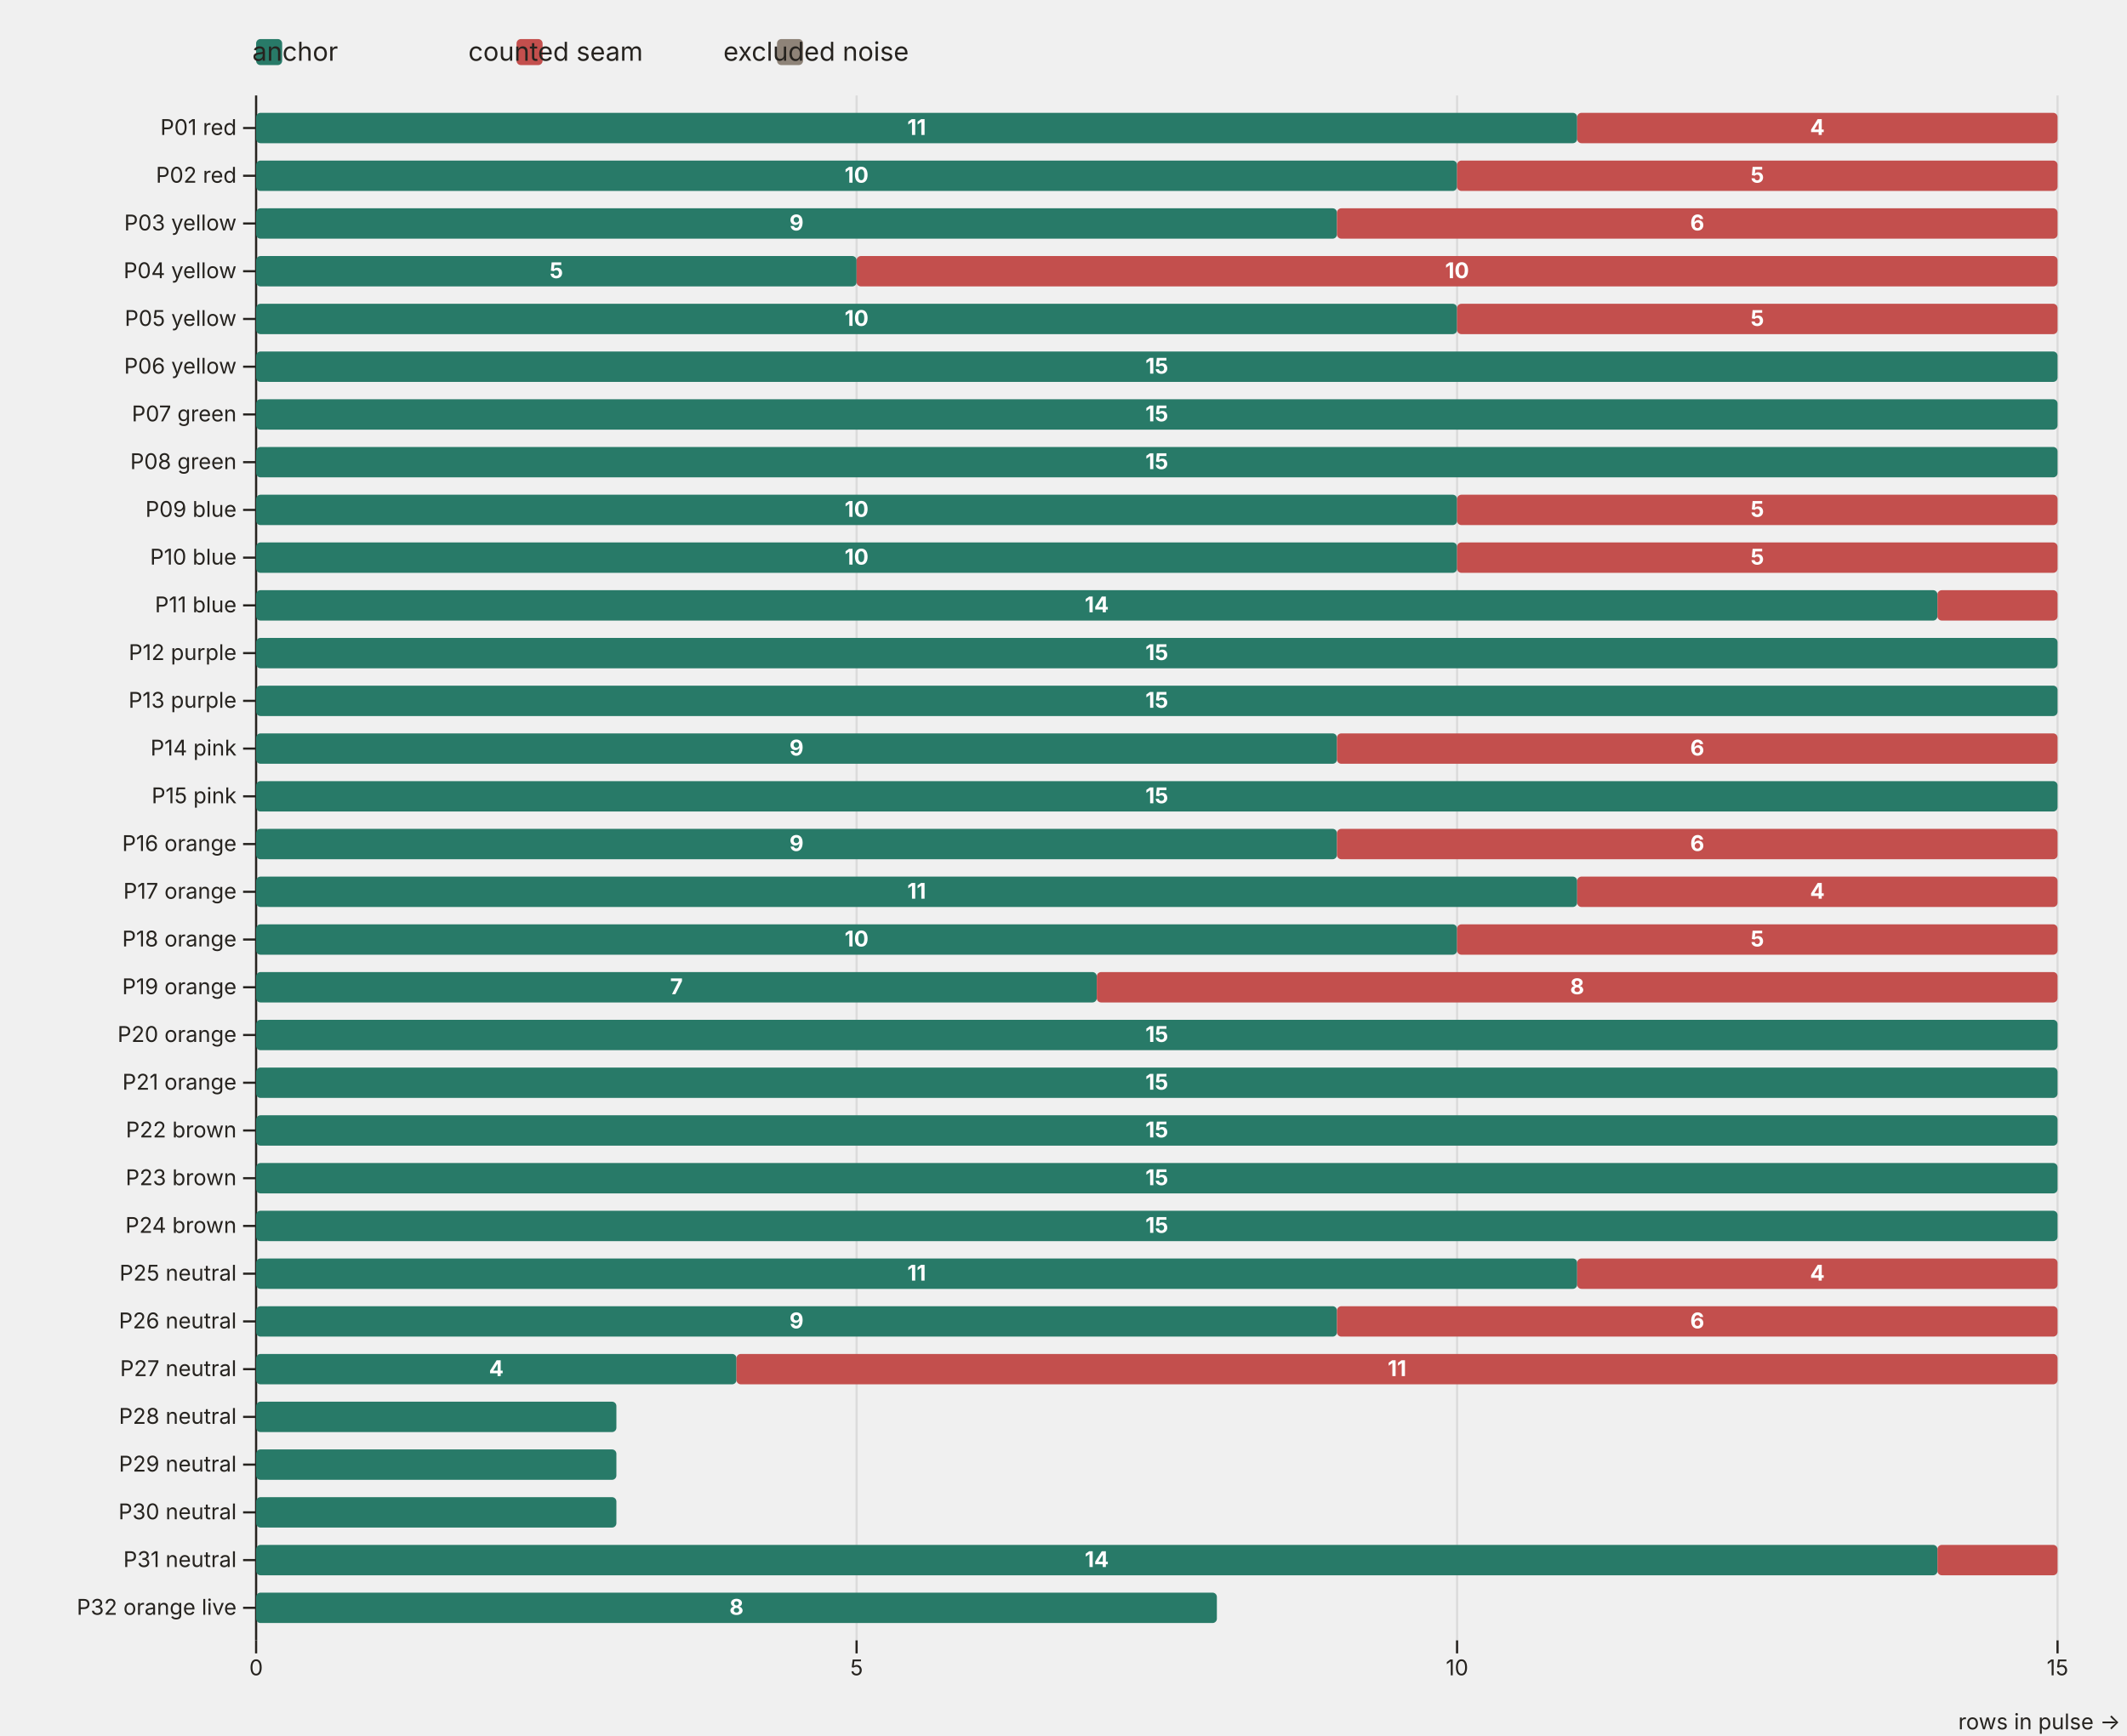
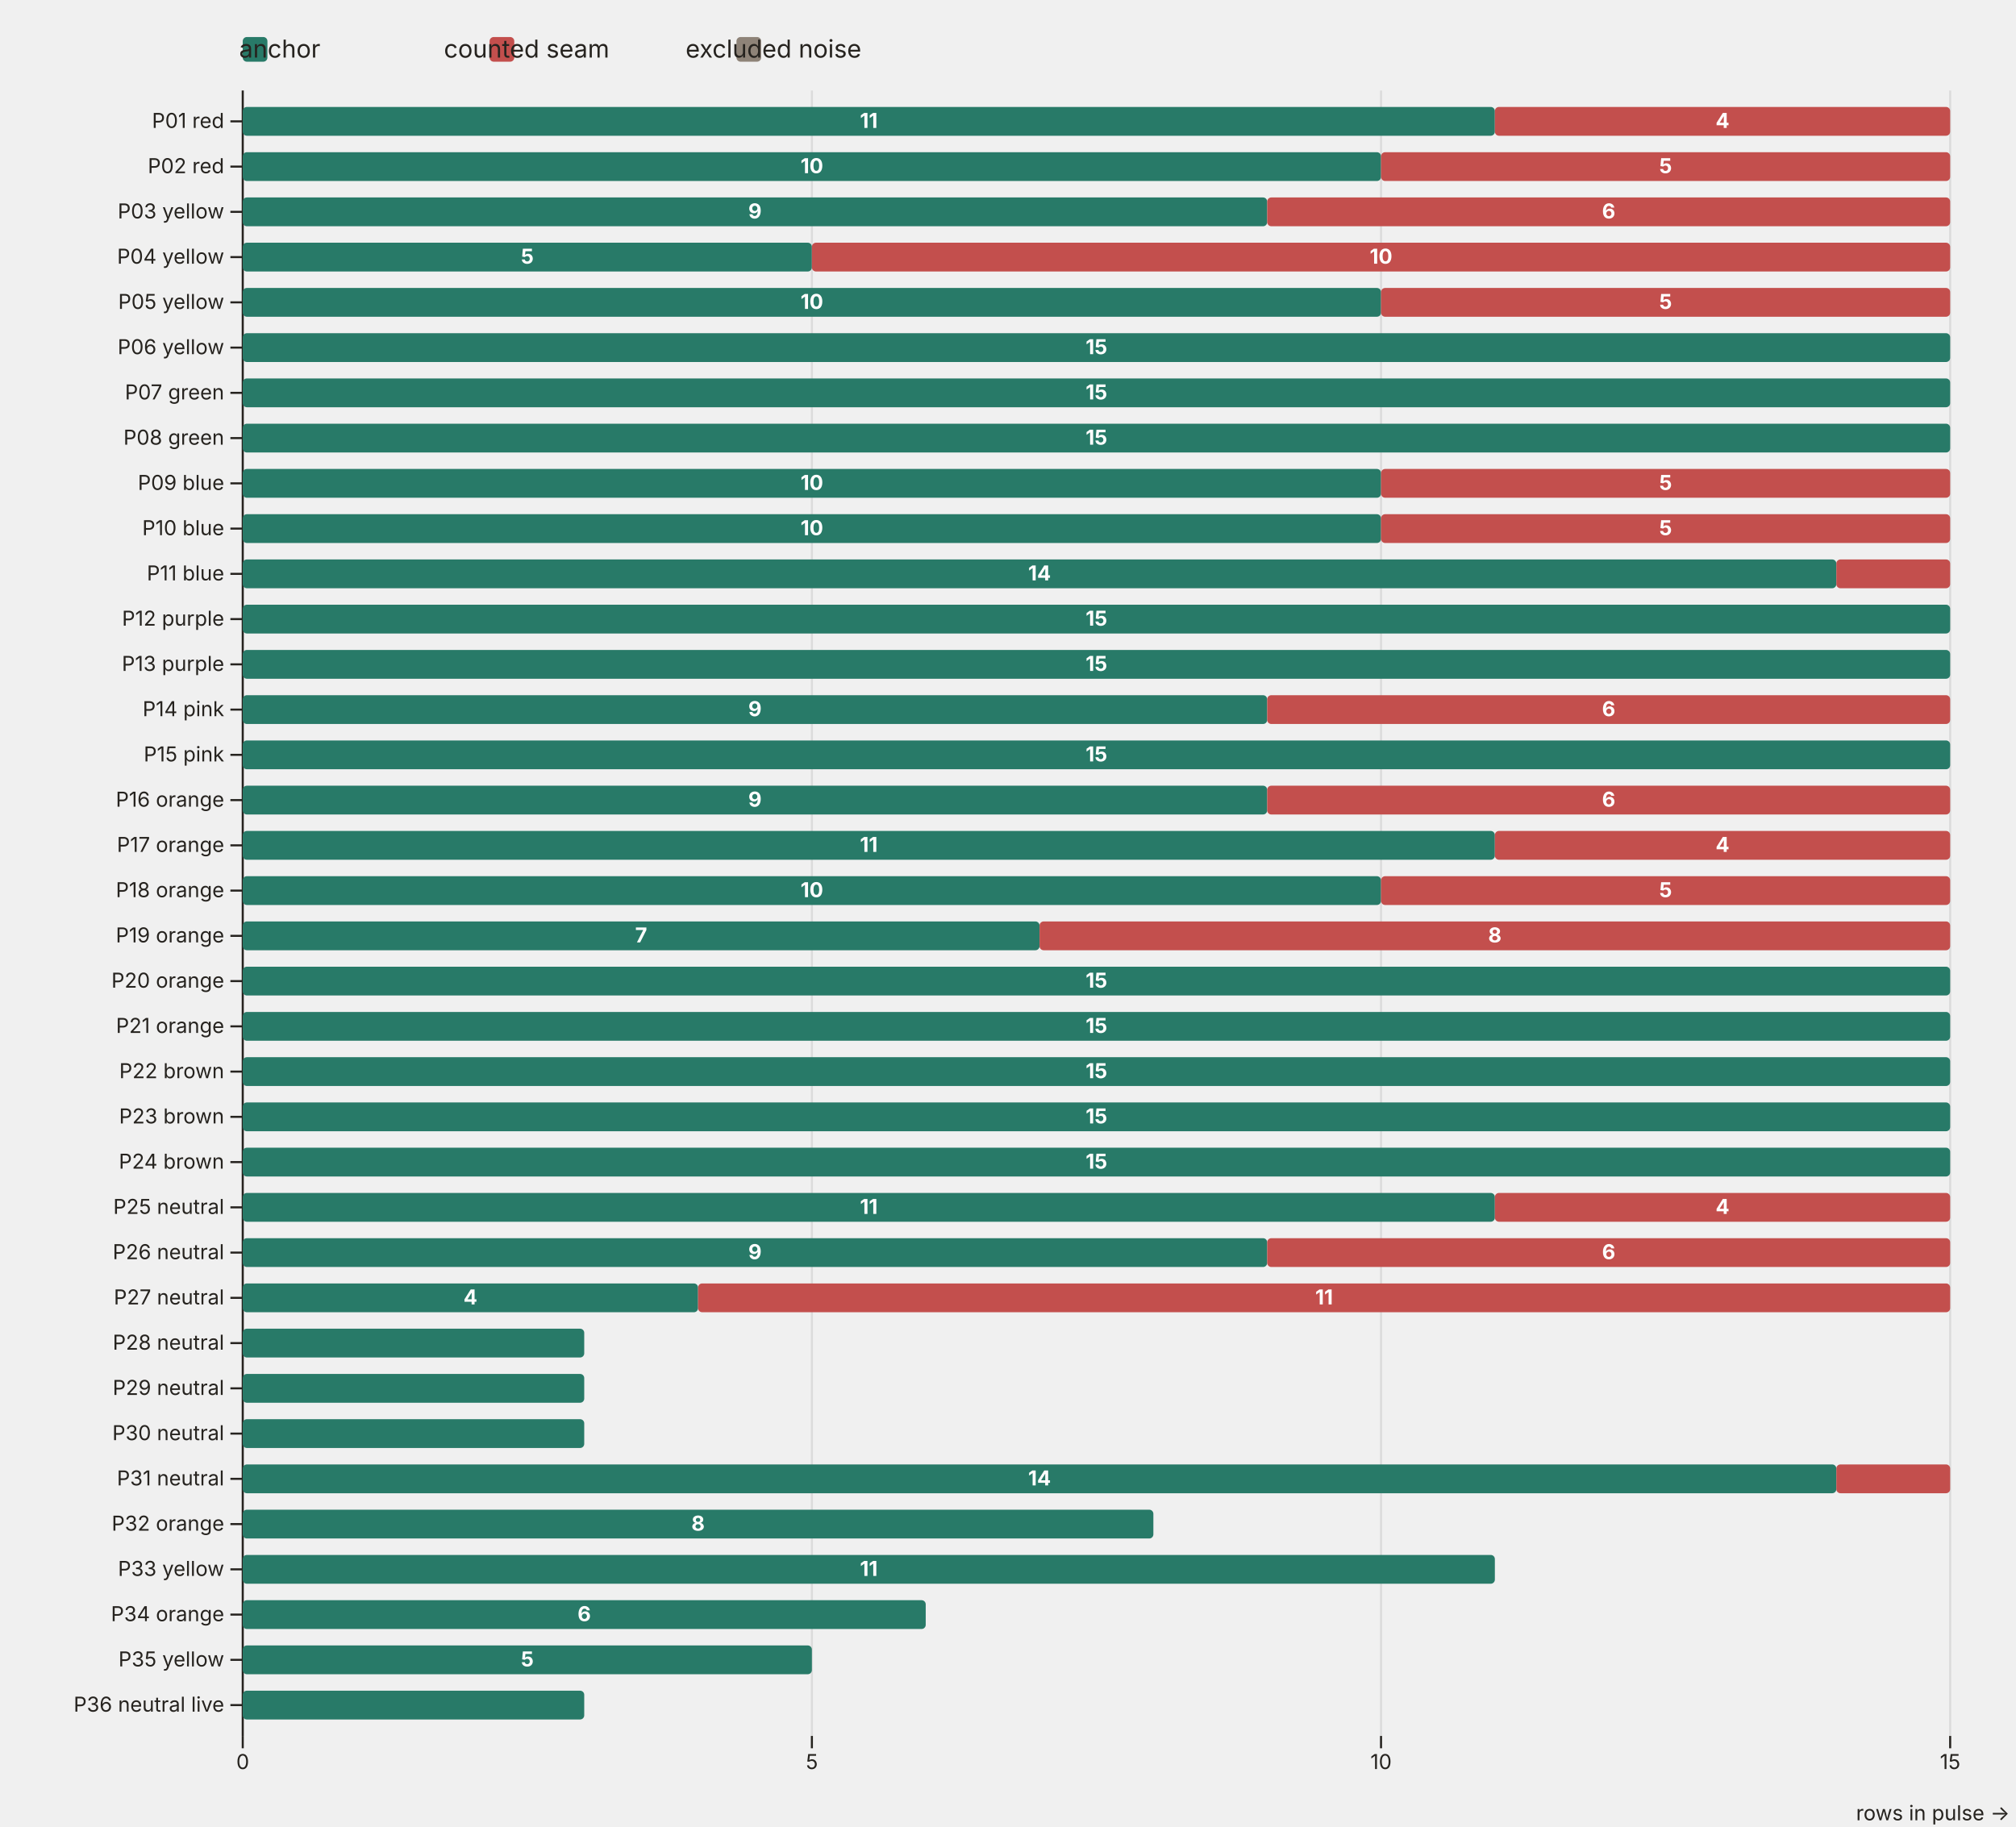
- <svg xmlns="http://www.w3.org/2000/svg" class="huey-eval-pulse-stack" fill="currentColor" font-family="system-ui, sans-serif" font-size="10" text-anchor="middle" width="980" height="800" viewBox="0 0 980 800" style="background: rgb(246, 245, 242); color: rgb(38, 35, 31); font-family: Inter, Arial, sans-serif;" role="img" aria-labelledby="title desc">
+ <svg xmlns="http://www.w3.org/2000/svg" class="huey-eval-pulse-stack" fill="currentColor" font-family="system-ui, sans-serif" font-size="10" text-anchor="middle" width="980" height="888" viewBox="0 0 980 888" style="background: rgb(246, 245, 242); color: rgb(38, 35, 31); font-family: Inter, Arial, sans-serif;" role="img" aria-labelledby="title desc">
  <style>:where(.huey-eval-pulse-stack) {
  --plot-background: white;
  display: block;
  height: auto;
  height: intrinsic;
  max-width: 100%;
}
:where(.huey-eval-pulse-stack text),
:where(.huey-eval-pulse-stack tspan) {
  white-space: pre;
}</style>
  <g aria-label="y-axis tick" aria-hidden="true" fill="none" stroke="currentColor" transform="translate(0,10)">
    <path transform="translate(118,49)" d="M0,0L-6,0" />
    <path transform="translate(118,71)" d="M0,0L-6,0" />
    <path transform="translate(118,93)" d="M0,0L-6,0" />
    <path transform="translate(118,115)" d="M0,0L-6,0" />
    <path transform="translate(118,137)" d="M0,0L-6,0" />
    <path transform="translate(118,159)" d="M0,0L-6,0" />
    <path transform="translate(118,181)" d="M0,0L-6,0" />
    <path transform="translate(118,203)" d="M0,0L-6,0" />
    <path transform="translate(118,225)" d="M0,0L-6,0" />
    <path transform="translate(118,247)" d="M0,0L-6,0" />
    <path transform="translate(118,269)" d="M0,0L-6,0" />
    <path transform="translate(118,291)" d="M0,0L-6,0" />
    <path transform="translate(118,313)" d="M0,0L-6,0" />
    <path transform="translate(118,335)" d="M0,0L-6,0" />
    <path transform="translate(118,357)" d="M0,0L-6,0" />
    <path transform="translate(118,379)" d="M0,0L-6,0" />
    <path transform="translate(118,401)" d="M0,0L-6,0" />
    <path transform="translate(118,423)" d="M0,0L-6,0" />
    <path transform="translate(118,445)" d="M0,0L-6,0" />
    <path transform="translate(118,467)" d="M0,0L-6,0" />
    <path transform="translate(118,489)" d="M0,0L-6,0" />
    <path transform="translate(118,511)" d="M0,0L-6,0" />
    <path transform="translate(118,533)" d="M0,0L-6,0" />
    <path transform="translate(118,555)" d="M0,0L-6,0" />
    <path transform="translate(118,577)" d="M0,0L-6,0" />
    <path transform="translate(118,599)" d="M0,0L-6,0" />
    <path transform="translate(118,621)" d="M0,0L-6,0" />
    <path transform="translate(118,643)" d="M0,0L-6,0" />
    <path transform="translate(118,665)" d="M0,0L-6,0" />
    <path transform="translate(118,687)" d="M0,0L-6,0" />
    <path transform="translate(118,709)" d="M0,0L-6,0" />
    <path transform="translate(118,731)" d="M0,0L-6,0" />
+     <path transform="translate(118,753)" d="M0,0L-6,0" />
+     <path transform="translate(118,775)" d="M0,0L-6,0" />
+     <path transform="translate(118,797)" d="M0,0L-6,0" />
+     <path transform="translate(118,819)" d="M0,0L-6,0" />
  </g>
  <g aria-label="y-axis tick label" text-anchor="end" transform="translate(-9,10)">
    <text y="0.32em" transform="translate(118,49)">P01 red</text>
    <text y="0.32em" transform="translate(118,71)">P02 red</text>
    <text y="0.32em" transform="translate(118,93)">P03 yellow</text>
    <text y="0.32em" transform="translate(118,115)">P04 yellow</text>
    <text y="0.32em" transform="translate(118,137)">P05 yellow</text>
    <text y="0.32em" transform="translate(118,159)">P06 yellow</text>
    <text y="0.32em" transform="translate(118,181)">P07 green</text>
    <text y="0.32em" transform="translate(118,203)">P08 green</text>
    <text y="0.32em" transform="translate(118,225)">P09 blue</text>
    <text y="0.32em" transform="translate(118,247)">P10 blue</text>
    <text y="0.32em" transform="translate(118,269)">P11 blue</text>
    <text y="0.32em" transform="translate(118,291)">P12 purple</text>
    <text y="0.32em" transform="translate(118,313)">P13 purple</text>
    <text y="0.32em" transform="translate(118,335)">P14 pink</text>
    <text y="0.32em" transform="translate(118,357)">P15 pink</text>
    <text y="0.32em" transform="translate(118,379)">P16 orange</text>
    <text y="0.32em" transform="translate(118,401)">P17 orange</text>
    <text y="0.32em" transform="translate(118,423)">P18 orange</text>
    <text y="0.32em" transform="translate(118,445)">P19 orange</text>
    <text y="0.32em" transform="translate(118,467)">P20 orange</text>
    <text y="0.32em" transform="translate(118,489)">P21 orange</text>
    <text y="0.32em" transform="translate(118,511)">P22 brown</text>
    <text y="0.32em" transform="translate(118,533)">P23 brown</text>
    <text y="0.32em" transform="translate(118,555)">P24 brown</text>
    <text y="0.32em" transform="translate(118,577)">P25 neutral</text>
    <text y="0.32em" transform="translate(118,599)">P26 neutral</text>
    <text y="0.32em" transform="translate(118,621)">P27 neutral</text>
    <text y="0.32em" transform="translate(118,643)">P28 neutral</text>
    <text y="0.32em" transform="translate(118,665)">P29 neutral</text>
    <text y="0.32em" transform="translate(118,687)">P30 neutral</text>
    <text y="0.32em" transform="translate(118,709)">P31 neutral</text>
-     <text y="0.32em" transform="translate(118,731)">P32 orange live</text>
+     <text y="0.32em" transform="translate(118,731)">P32 orange</text>
+     <text y="0.32em" transform="translate(118,753)">P33 yellow</text>
+     <text y="0.32em" transform="translate(118,775)">P34 orange</text>
+     <text y="0.32em" transform="translate(118,797)">P35 yellow</text>
+     <text y="0.32em" transform="translate(118,819)">P36 neutral live</text>
  </g>
  <g aria-label="x-grid" aria-hidden="true" stroke="currentColor" stroke-opacity="0.1">
-     <line x1="118" x2="118" y1="44" y2="756" />
-     <line x1="394.667" x2="394.667" y1="44" y2="756" />
-     <line x1="671.333" x2="671.333" y1="44" y2="756" />
-     <line x1="948" x2="948" y1="44" y2="756" />
+     <line x1="118" x2="118" y1="44" y2="844" />
+     <line x1="394.667" x2="394.667" y1="44" y2="844" />
+     <line x1="671.333" x2="671.333" y1="44" y2="844" />
+     <line x1="948" x2="948" y1="44" y2="844" />
  </g>
  <g aria-label="x-axis tick" aria-hidden="true" fill="none" stroke="currentColor">
-     <path transform="translate(118,756)" d="M0,0L0,6" />
-     <path transform="translate(394.6667,756)" d="M0,0L0,6" />
-     <path transform="translate(671.3333,756)" d="M0,0L0,6" />
-     <path transform="translate(948,756)" d="M0,0L0,6" />
+     <path transform="translate(118,844)" d="M0,0L0,6" />
+     <path transform="translate(394.6667,844)" d="M0,0L0,6" />
+     <path transform="translate(671.3333,844)" d="M0,0L0,6" />
+     <path transform="translate(948,844)" d="M0,0L0,6" />
  </g>
  <g aria-label="x-axis tick label" font-variant="tabular-nums" transform="translate(0,9)">
-     <text y="0.71em" transform="translate(118,756)">0</text>
-     <text y="0.71em" transform="translate(394.6667,756)">5</text>
-     <text y="0.71em" transform="translate(671.3333,756)">10</text>
-     <text y="0.71em" transform="translate(948,756)">15</text>
+     <text y="0.71em" transform="translate(118,844)">0</text>
+     <text y="0.71em" transform="translate(394.6667,844)">5</text>
+     <text y="0.71em" transform="translate(671.3333,844)">10</text>
+     <text y="0.71em" transform="translate(948,844)">15</text>
  </g>
  <g aria-label="x-axis label" text-anchor="end" transform="translate(29,41)">
-     <text transform="translate(948,756)">rows in pulse →</text>
+     <text transform="translate(948,844)">rows in pulse →</text>
  </g>
  <g aria-label="rule" stroke="currentColor">
-     <line x1="118" x2="118" y1="44" y2="756" />
+     <line x1="118" x2="118" y1="44" y2="844" />
  </g>
  <g aria-label="rect">
    <rect x="118" y="52" width="608.667" height="14" rx="2" fill="#287a68" />
    <rect x="726.667" y="52" width="221.333" height="14" rx="2" fill="#c34f4d" />
    <rect x="948" y="52" width="0" height="14" rx="2" fill="#8e8378" />
    <rect x="118" y="74" width="553.333" height="14" rx="2" fill="#287a68" />
    <rect x="671.333" y="74" width="276.667" height="14" rx="2" fill="#c34f4d" />
    <rect x="948" y="74" width="0" height="14" rx="2" fill="#8e8378" />
    <rect x="118" y="96" width="498" height="14" rx="2" fill="#287a68" />
    <rect x="616" y="96" width="332" height="14" rx="2" fill="#c34f4d" />
    <rect x="948" y="96" width="0" height="14" rx="2" fill="#8e8378" />
    <rect x="118" y="118" width="276.667" height="14" rx="2" fill="#287a68" />
    <rect x="394.667" y="118" width="553.333" height="14" rx="2" fill="#c34f4d" />
    <rect x="948" y="118" width="0" height="14" rx="2" fill="#8e8378" />
    <rect x="118" y="140" width="553.333" height="14" rx="2" fill="#287a68" />
    <rect x="671.333" y="140" width="276.667" height="14" rx="2" fill="#c34f4d" />
    <rect x="948" y="140" width="0" height="14" rx="2" fill="#8e8378" />
    <rect x="118" y="162" width="830" height="14" rx="2" fill="#287a68" />
    <rect x="948" y="162" width="0" height="14" rx="2" fill="#c34f4d" />
    <rect x="948" y="162" width="0" height="14" rx="2" fill="#8e8378" />
    <rect x="118" y="184" width="830" height="14" rx="2" fill="#287a68" />
    <rect x="948" y="184" width="0" height="14" rx="2" fill="#c34f4d" />
    <rect x="948" y="184" width="0" height="14" rx="2" fill="#8e8378" />
    <rect x="118" y="206" width="830" height="14" rx="2" fill="#287a68" />
    <rect x="948" y="206" width="0" height="14" rx="2" fill="#c34f4d" />
    <rect x="948" y="206" width="0" height="14" rx="2" fill="#8e8378" />
    <rect x="118" y="228" width="553.333" height="14" rx="2" fill="#287a68" />
    <rect x="671.333" y="228" width="276.667" height="14" rx="2" fill="#c34f4d" />
    <rect x="948" y="228" width="0" height="14" rx="2" fill="#8e8378" />
    <rect x="118" y="250" width="553.333" height="14" rx="2" fill="#287a68" />
    <rect x="671.333" y="250" width="276.667" height="14" rx="2" fill="#c34f4d" />
    <rect x="948" y="250" width="0" height="14" rx="2" fill="#8e8378" />
    <rect x="118" y="272" width="774.667" height="14" rx="2" fill="#287a68" />
    <rect x="892.667" y="272" width="55.333" height="14" rx="2" fill="#c34f4d" />
    <rect x="948" y="272" width="0" height="14" rx="2" fill="#8e8378" />
    <rect x="118" y="294" width="830" height="14" rx="2" fill="#287a68" />
    <rect x="948" y="294" width="0" height="14" rx="2" fill="#c34f4d" />
    <rect x="948" y="294" width="0" height="14" rx="2" fill="#8e8378" />
    <rect x="118" y="316" width="830" height="14" rx="2" fill="#287a68" />
    <rect x="948" y="316" width="0" height="14" rx="2" fill="#c34f4d" />
    <rect x="948" y="316" width="0" height="14" rx="2" fill="#8e8378" />
    <rect x="118" y="338" width="498" height="14" rx="2" fill="#287a68" />
    <rect x="616" y="338" width="332" height="14" rx="2" fill="#c34f4d" />
    <rect x="948" y="338" width="0" height="14" rx="2" fill="#8e8378" />
    <rect x="118" y="360" width="830" height="14" rx="2" fill="#287a68" />
    <rect x="948" y="360" width="0" height="14" rx="2" fill="#c34f4d" />
    <rect x="948" y="360" width="0" height="14" rx="2" fill="#8e8378" />
    <rect x="118" y="382" width="498" height="14" rx="2" fill="#287a68" />
    <rect x="616" y="382" width="332" height="14" rx="2" fill="#c34f4d" />
    <rect x="948" y="382" width="0" height="14" rx="2" fill="#8e8378" />
    <rect x="118" y="404" width="608.667" height="14" rx="2" fill="#287a68" />
    <rect x="726.667" y="404" width="221.333" height="14" rx="2" fill="#c34f4d" />
    <rect x="948" y="404" width="0" height="14" rx="2" fill="#8e8378" />
    <rect x="118" y="426" width="553.333" height="14" rx="2" fill="#287a68" />
    <rect x="671.333" y="426" width="276.667" height="14" rx="2" fill="#c34f4d" />
    <rect x="948" y="426" width="0" height="14" rx="2" fill="#8e8378" />
    <rect x="118" y="448" width="387.333" height="14" rx="2" fill="#287a68" />
    <rect x="505.333" y="448" width="442.667" height="14" rx="2" fill="#c34f4d" />
    <rect x="948" y="448" width="0" height="14" rx="2" fill="#8e8378" />
    <rect x="118" y="470" width="830" height="14" rx="2" fill="#287a68" />
    <rect x="948" y="470" width="0" height="14" rx="2" fill="#c34f4d" />
    <rect x="948" y="470" width="0" height="14" rx="2" fill="#8e8378" />
    <rect x="118" y="492" width="830" height="14" rx="2" fill="#287a68" />
    <rect x="948" y="492" width="0" height="14" rx="2" fill="#c34f4d" />
    <rect x="948" y="492" width="0" height="14" rx="2" fill="#8e8378" />
    <rect x="118" y="514" width="830" height="14" rx="2" fill="#287a68" />
    <rect x="948" y="514" width="0" height="14" rx="2" fill="#c34f4d" />
    <rect x="948" y="514" width="0" height="14" rx="2" fill="#8e8378" />
    <rect x="118" y="536" width="830" height="14" rx="2" fill="#287a68" />
    <rect x="948" y="536" width="0" height="14" rx="2" fill="#c34f4d" />
    <rect x="948" y="536" width="0" height="14" rx="2" fill="#8e8378" />
    <rect x="118" y="558" width="830" height="14" rx="2" fill="#287a68" />
    <rect x="948" y="558" width="0" height="14" rx="2" fill="#c34f4d" />
    <rect x="948" y="558" width="0" height="14" rx="2" fill="#8e8378" />
    <rect x="118" y="580" width="608.667" height="14" rx="2" fill="#287a68" />
    <rect x="726.667" y="580" width="221.333" height="14" rx="2" fill="#c34f4d" />
    <rect x="948" y="580" width="0" height="14" rx="2" fill="#8e8378" />
    <rect x="118" y="602" width="498" height="14" rx="2" fill="#287a68" />
    <rect x="616" y="602" width="332" height="14" rx="2" fill="#c34f4d" />
    <rect x="948" y="602" width="0" height="14" rx="2" fill="#8e8378" />
    <rect x="118" y="624" width="221.333" height="14" rx="2" fill="#287a68" />
    <rect x="339.333" y="624" width="608.667" height="14" rx="2" fill="#c34f4d" />
    <rect x="948" y="624" width="0" height="14" rx="2" fill="#8e8378" />
    <rect x="118" y="646" width="166" height="14" rx="2" fill="#287a68" />
    <rect x="284" y="646" width="0" height="14" rx="2" fill="#c34f4d" />
    <rect x="284" y="646" width="0" height="14" rx="2" fill="#8e8378" />
    <rect x="118" y="668" width="166" height="14" rx="2" fill="#287a68" />
    <rect x="284" y="668" width="0" height="14" rx="2" fill="#c34f4d" />
    <rect x="284" y="668" width="0" height="14" rx="2" fill="#8e8378" />
    <rect x="118" y="690" width="166" height="14" rx="2" fill="#287a68" />
    <rect x="284" y="690" width="0" height="14" rx="2" fill="#c34f4d" />
    <rect x="284" y="690" width="0" height="14" rx="2" fill="#8e8378" />
    <rect x="118" y="712" width="774.667" height="14" rx="2" fill="#287a68" />
    <rect x="892.667" y="712" width="55.333" height="14" rx="2" fill="#c34f4d" />
    <rect x="948" y="712" width="0" height="14" rx="2" fill="#8e8378" />
    <rect x="118" y="734" width="442.667" height="14" rx="2" fill="#287a68" />
    <rect x="560.667" y="734" width="0" height="14" rx="2" fill="#c34f4d" />
    <rect x="560.667" y="734" width="0" height="14" rx="2" fill="#8e8378" />
+     <rect x="118" y="756" width="608.667" height="14" rx="2" fill="#287a68" />
+     <rect x="726.667" y="756" width="0" height="14" rx="2" fill="#c34f4d" />
+     <rect x="726.667" y="756" width="0" height="14" rx="2" fill="#8e8378" />
+     <rect x="118" y="778" width="332" height="14" rx="2" fill="#287a68" />
+     <rect x="450" y="778" width="0" height="14" rx="2" fill="#c34f4d" />
+     <rect x="450" y="778" width="0" height="14" rx="2" fill="#8e8378" />
+     <rect x="118" y="800" width="276.667" height="14" rx="2" fill="#287a68" />
+     <rect x="394.667" y="800" width="0" height="14" rx="2" fill="#c34f4d" />
+     <rect x="394.667" y="800" width="0" height="14" rx="2" fill="#8e8378" />
+     <rect x="118" y="822" width="166" height="14" rx="2" fill="#287a68" />
+     <rect x="284" y="822" width="0" height="14" rx="2" fill="#c34f4d" />
+     <rect x="284" y="822" width="0" height="14" rx="2" fill="#8e8378" />
  </g>
  <g aria-label="text" fill="white" font-size="10" font-variant="tabular-nums" font-weight="700" transform="translate(0,10)">
    <text y="0.32em" transform="translate(422.3333,49)">11</text>
    <text y="0.32em" transform="translate(837.3333,49)">4</text>
    <text y="0.32em" transform="translate(394.6667,71)">10</text>
    <text y="0.32em" transform="translate(809.6667,71)">5</text>
    <text y="0.32em" transform="translate(367,93)">9</text>
    <text y="0.32em" transform="translate(782,93)">6</text>
    <text y="0.32em" transform="translate(256.3333,115)">5</text>
    <text y="0.32em" transform="translate(671.3333,115)">10</text>
    <text y="0.32em" transform="translate(394.6667,137)">10</text>
    <text y="0.32em" transform="translate(809.6667,137)">5</text>
    <text y="0.32em" transform="translate(533,159)">15</text>
    <text y="0.32em" transform="translate(533,181)">15</text>
    <text y="0.32em" transform="translate(533,203)">15</text>
    <text y="0.32em" transform="translate(394.6667,225)">10</text>
    <text y="0.32em" transform="translate(809.6667,225)">5</text>
    <text y="0.32em" transform="translate(394.6667,247)">10</text>
    <text y="0.32em" transform="translate(809.6667,247)">5</text>
    <text y="0.32em" transform="translate(505.3333,269)">14</text>
    <text y="0.32em" transform="translate(533,291)">15</text>
    <text y="0.32em" transform="translate(533,313)">15</text>
    <text y="0.32em" transform="translate(367,335)">9</text>
    <text y="0.32em" transform="translate(782,335)">6</text>
    <text y="0.32em" transform="translate(533,357)">15</text>
    <text y="0.32em" transform="translate(367,379)">9</text>
    <text y="0.32em" transform="translate(782,379)">6</text>
    <text y="0.32em" transform="translate(422.3333,401)">11</text>
    <text y="0.32em" transform="translate(837.3333,401)">4</text>
    <text y="0.32em" transform="translate(394.6667,423)">10</text>
    <text y="0.32em" transform="translate(809.6667,423)">5</text>
    <text y="0.32em" transform="translate(311.6667,445)">7</text>
    <text y="0.32em" transform="translate(726.6667,445)">8</text>
    <text y="0.32em" transform="translate(533,467)">15</text>
    <text y="0.32em" transform="translate(533,489)">15</text>
    <text y="0.32em" transform="translate(533,511)">15</text>
    <text y="0.32em" transform="translate(533,533)">15</text>
    <text y="0.32em" transform="translate(533,555)">15</text>
    <text y="0.32em" transform="translate(422.3333,577)">11</text>
    <text y="0.32em" transform="translate(837.3333,577)">4</text>
    <text y="0.32em" transform="translate(367,599)">9</text>
    <text y="0.32em" transform="translate(782,599)">6</text>
    <text y="0.32em" transform="translate(228.6667,621)">4</text>
    <text y="0.32em" transform="translate(643.6667,621)">11</text>
    <text y="0.32em" transform="translate(505.3333,709)">14</text>
    <text y="0.32em" transform="translate(339.3333,731)">8</text>
+     <text y="0.32em" transform="translate(422.3333,753)">11</text>
+     <text y="0.32em" transform="translate(284,775)">6</text>
+     <text y="0.32em" transform="translate(256.3333,797)">5</text>
  </g>
  <g aria-label="legend" transform="translate(118 18)">
    <rect x="0" y="0" width="12" height="12" rx="2" fill="#287a68" />
    <text x="18" y="10" font-size="12" fill="#26231f">anchor</text>
    <rect x="120" y="0" width="12" height="12" rx="2" fill="#c34f4d" />
    <text x="138" y="10" font-size="12" fill="#26231f">counted seam</text>
    <rect x="240" y="0" width="12" height="12" rx="2" fill="#8e8378" />
    <text x="258" y="10" font-size="12" fill="#26231f">excluded noise</text>
  </g>
</svg>
